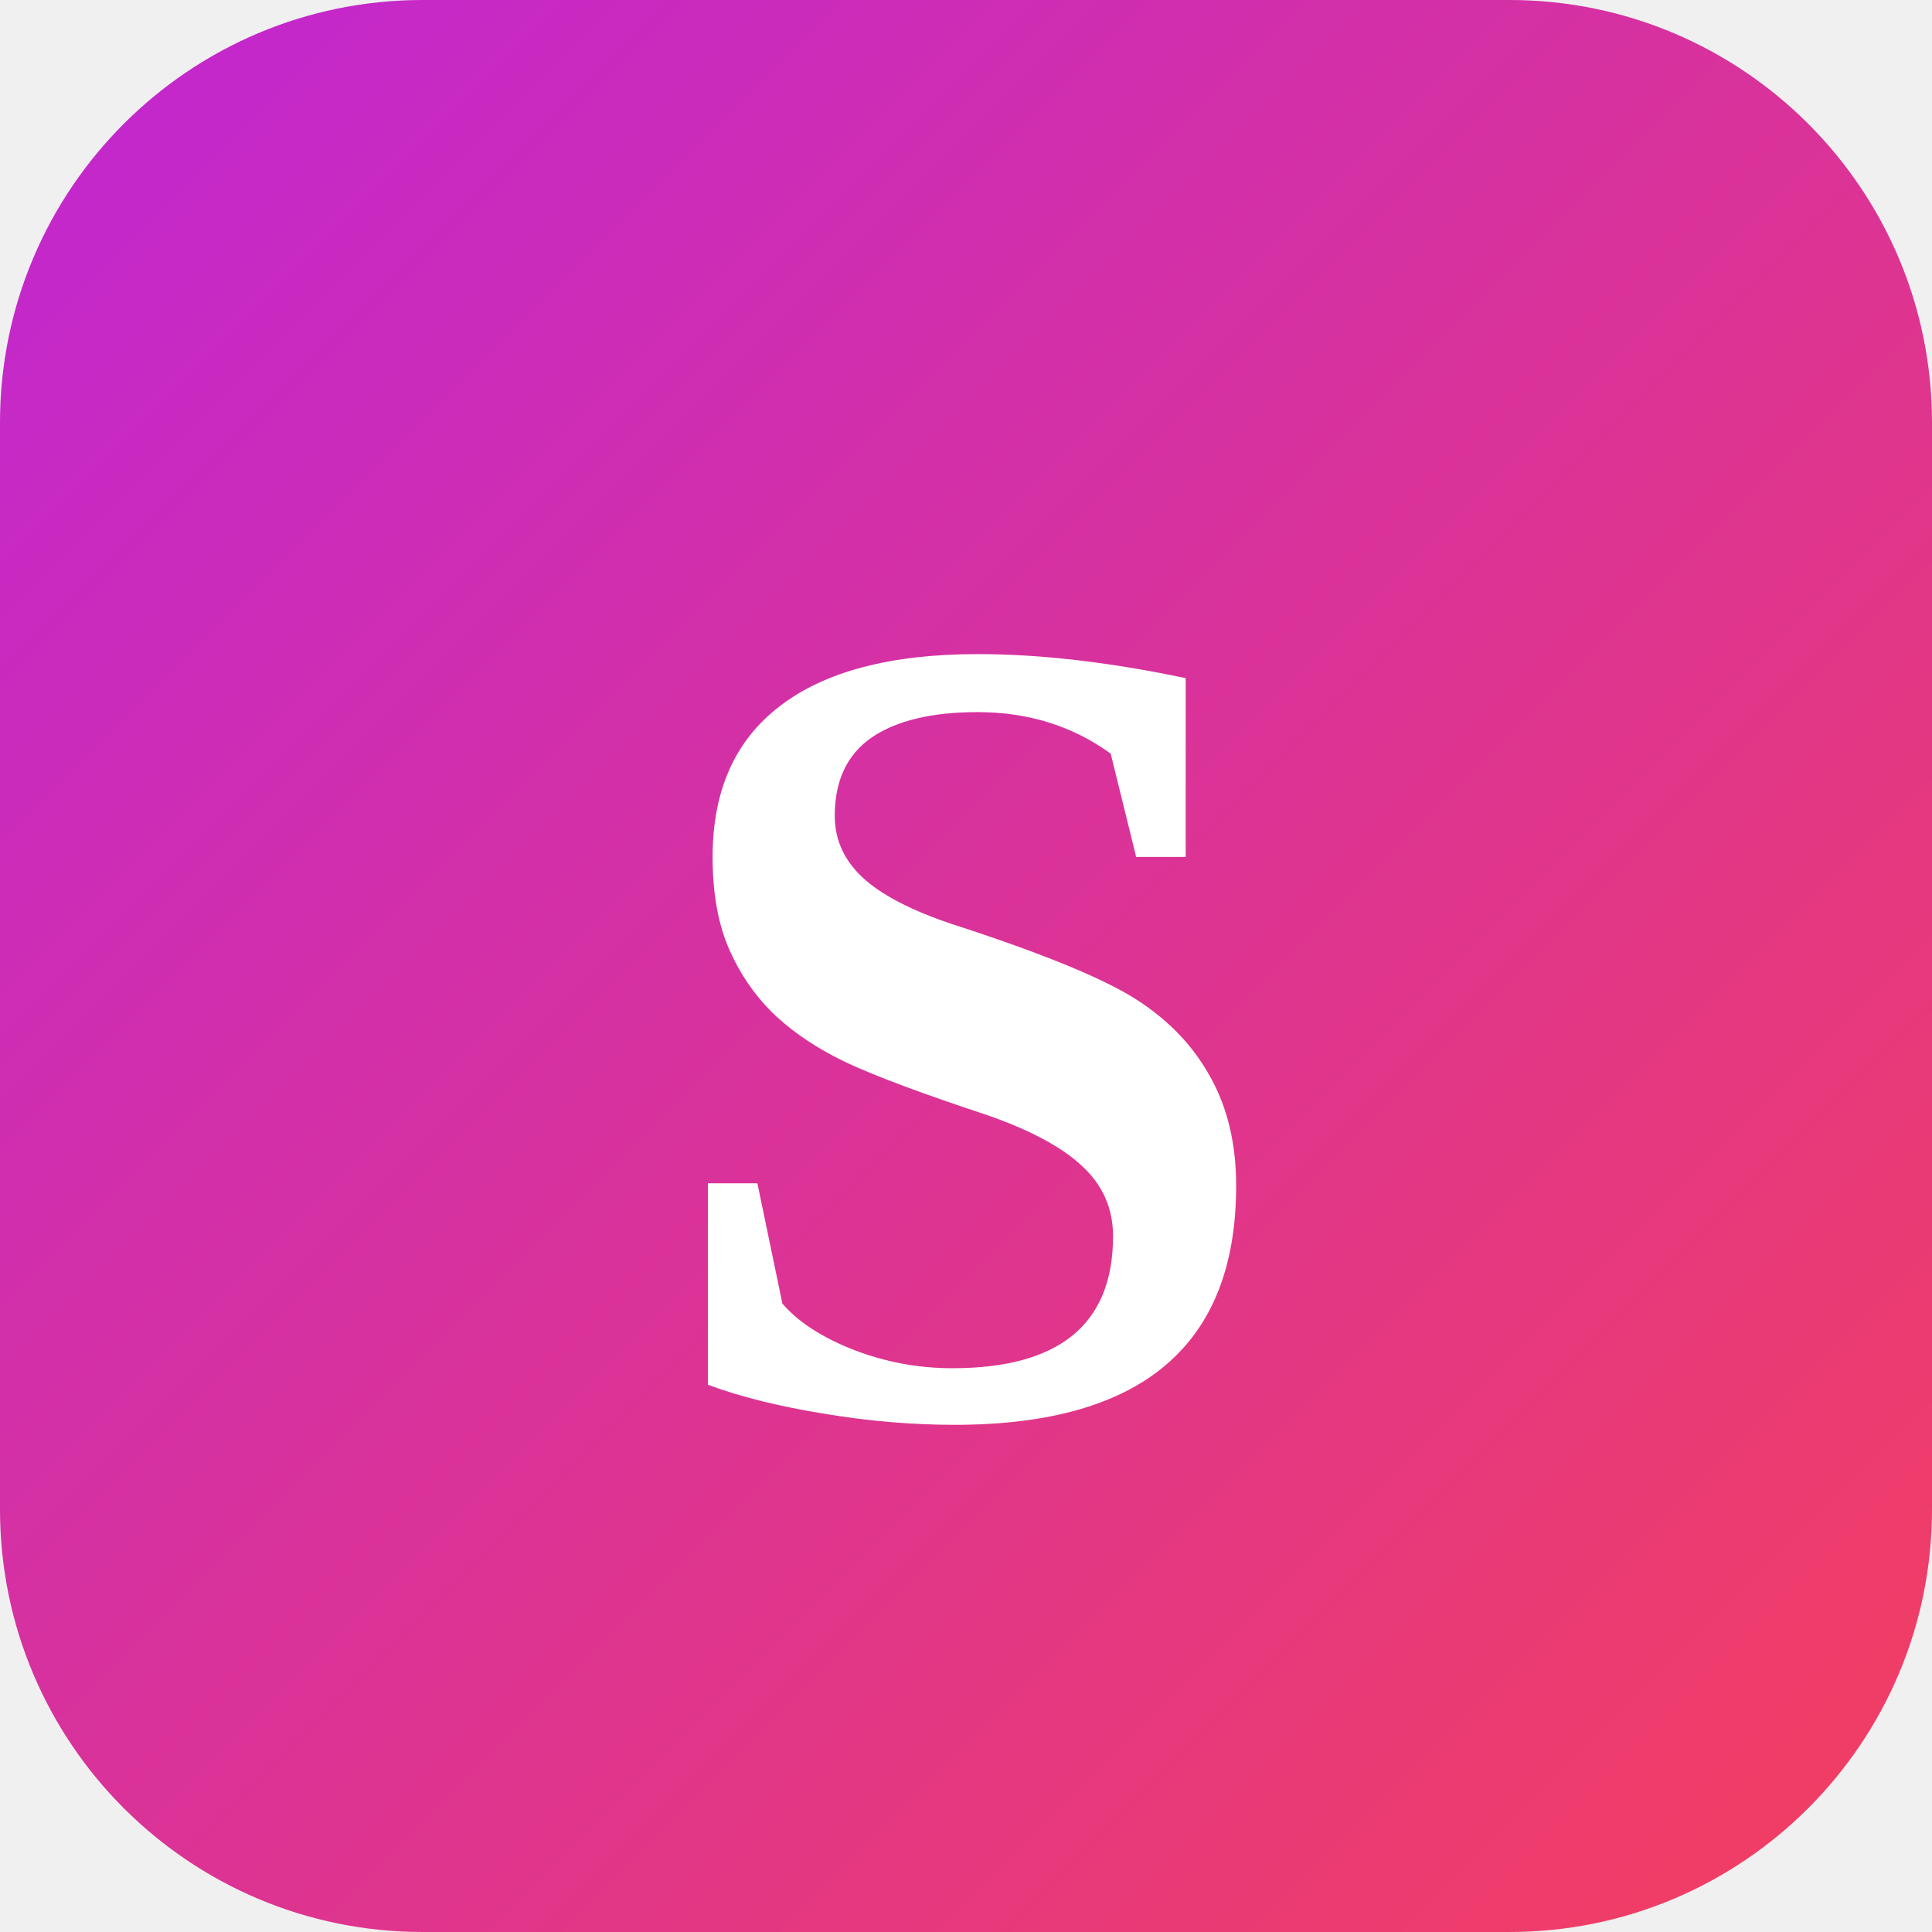
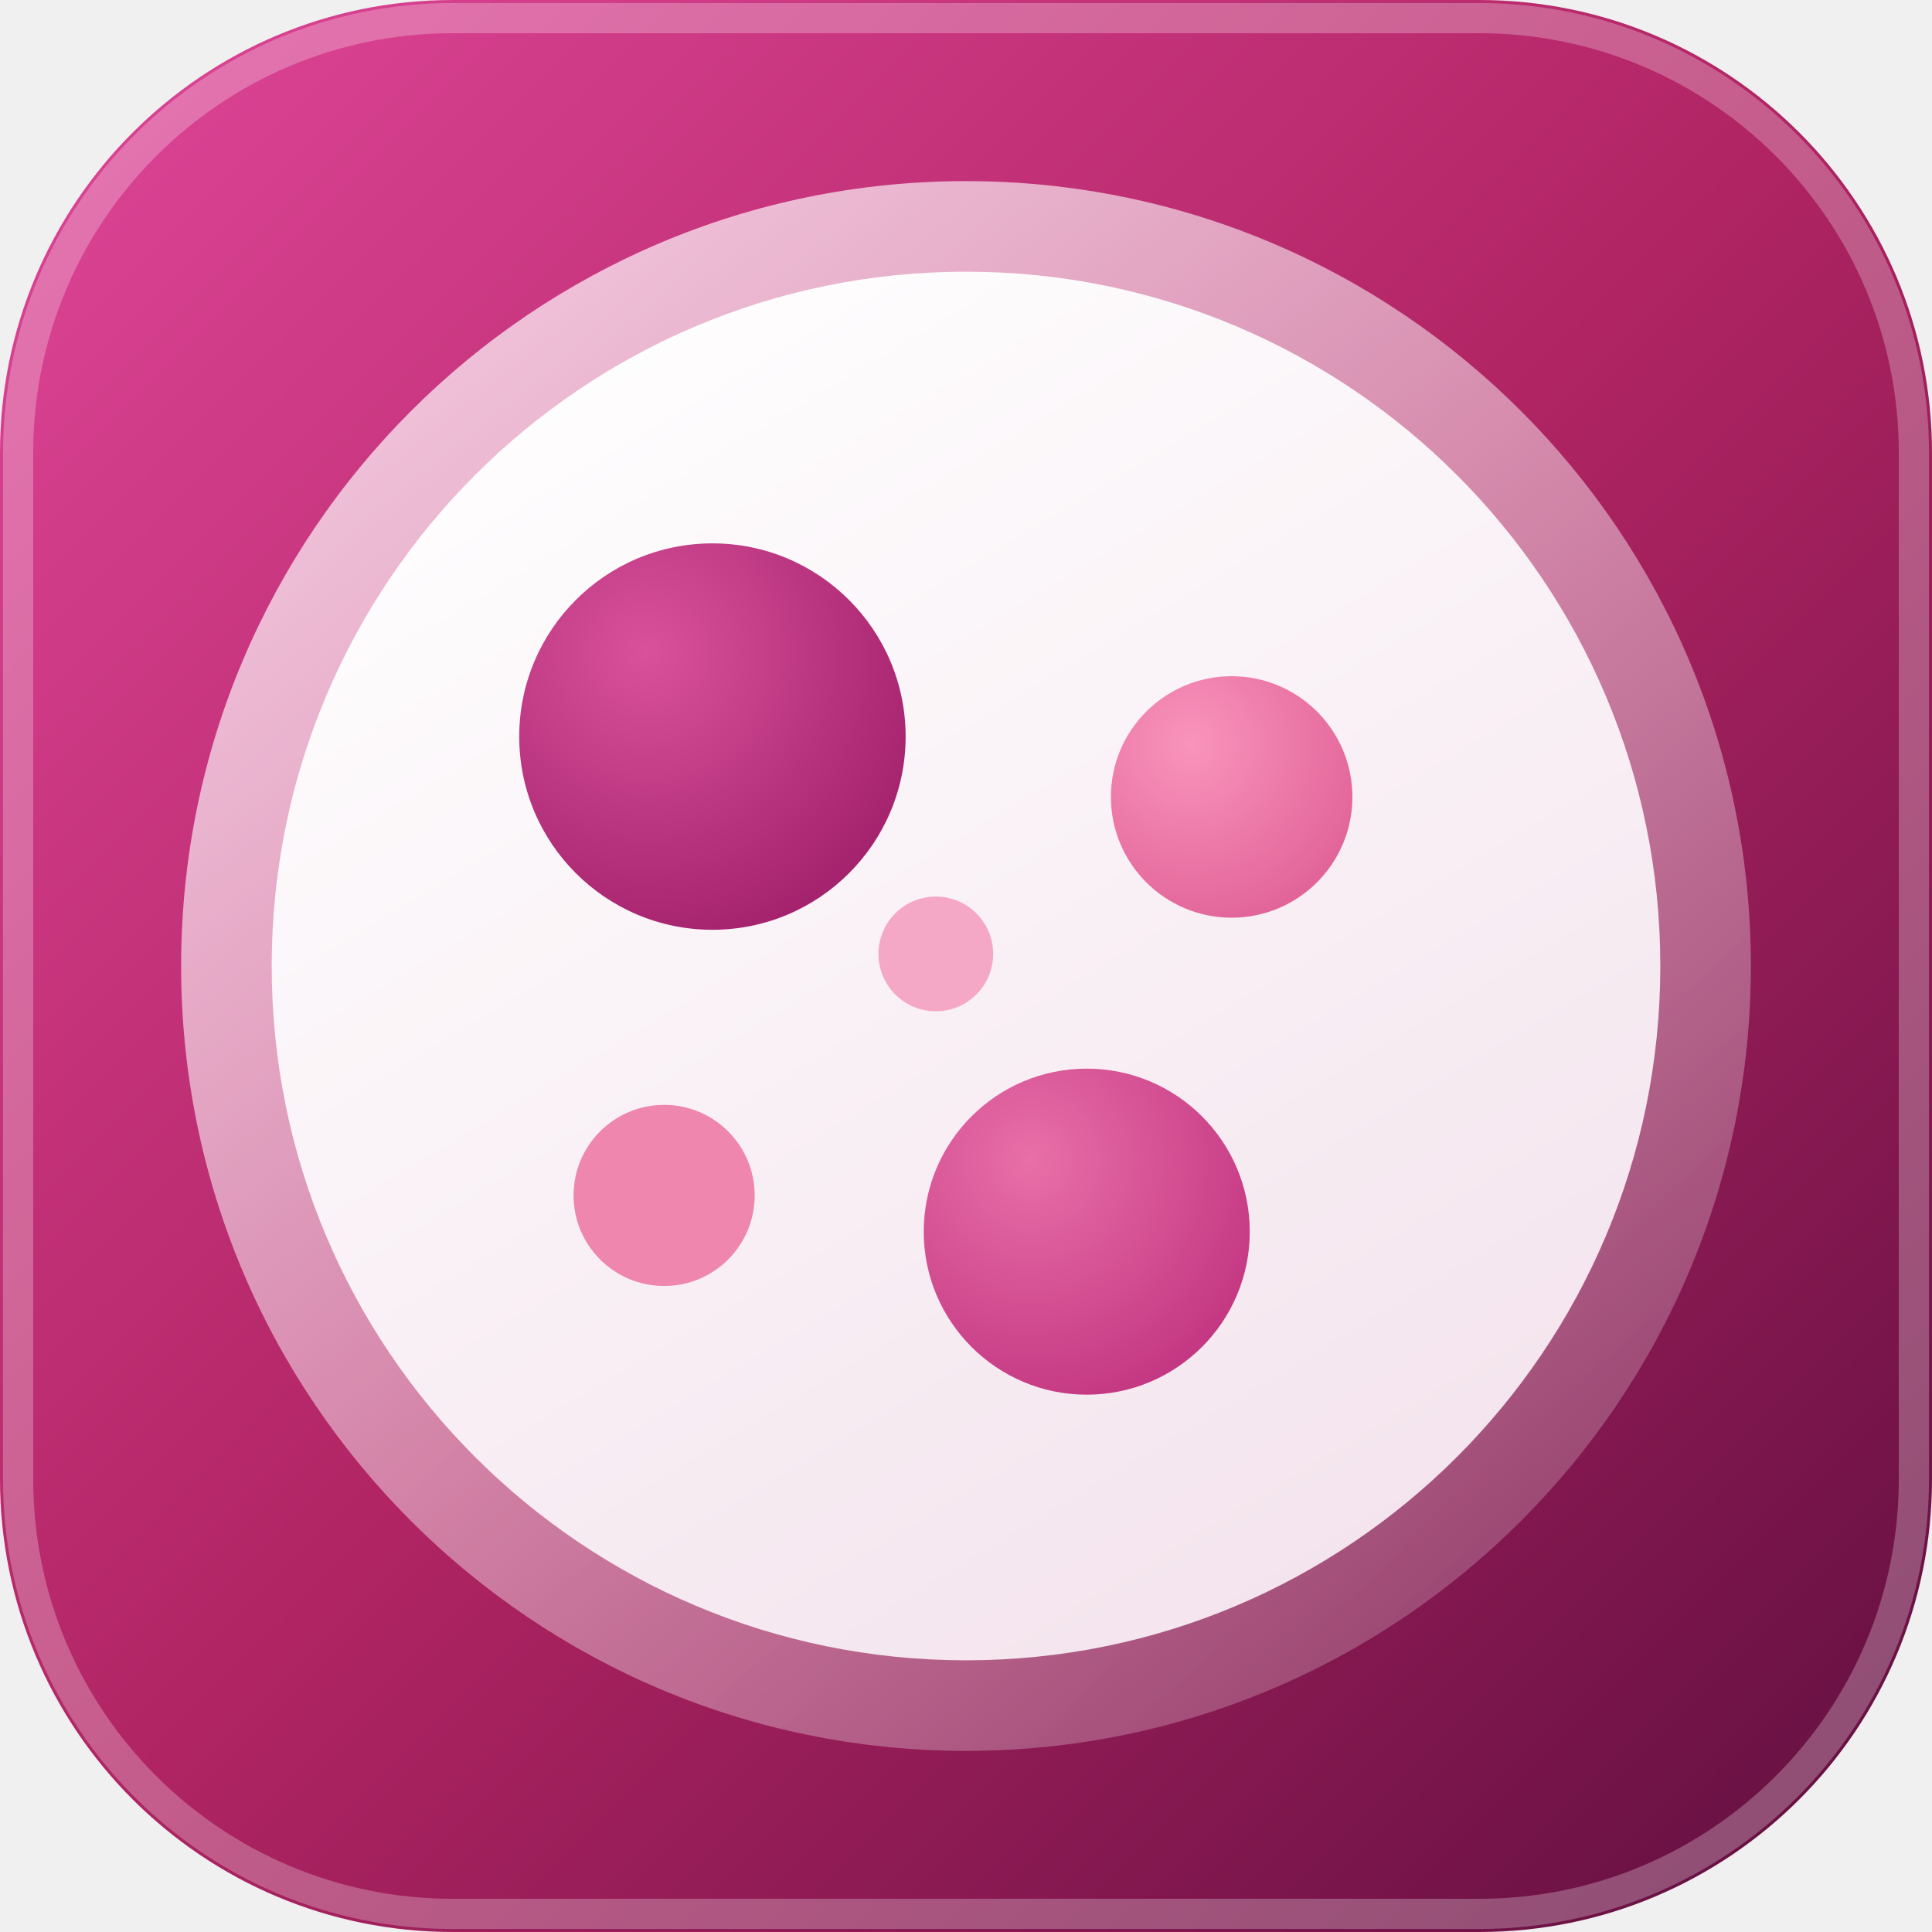
<svg xmlns="http://www.w3.org/2000/svg" viewBox="0 0 64 64" role="img" aria-label="Subculture">
  <defs>
-     <linearGradient id="g" x1="0" y1="0" x2="1" y2="1">
-       <stop offset="0" stop-color="#c026d3" />
-       <stop offset="1" stop-color="#f43f5e" />
+     <linearGradient id="scb-bg" x1="0" y1="0" x2="1" y2="1">
+       <stop offset="0" stop-color="#E0479A" />
+       <stop offset="0.5" stop-color="#B02463" />
+       <stop offset="1" stop-color="#5E0E3F" />
    </linearGradient>
+     <linearGradient id="scb-lid" x1="0.1" y1="0" x2="0.9" y2="1">
+       <stop offset="0" stop-color="#FFFFFF" stop-opacity="0.75" />
+       <stop offset="1" stop-color="#FFFFFF" stop-opacity="0.15" />
+     </linearGradient>
+     <linearGradient id="scb-agar" x1="0.2" y1="0" x2="0.8" y2="1">
+       <stop offset="0" stop-color="#FFFFFF" />
+       <stop offset="1" stop-color="#F3E2EC" />
+     </linearGradient>
+     <radialGradient id="scb-c1" cx="0.33" cy="0.28" r="0.9">
+       <stop offset="0" stop-color="#D9519A" />
+       <stop offset="1" stop-color="#9C1A66" />
+     </radialGradient>
+     <radialGradient id="scb-c2" cx="0.33" cy="0.28" r="0.9">
+       <stop offset="0" stop-color="#F994BC" />
+       <stop offset="1" stop-color="#DE5C93" />
+     </radialGradient>
+     <radialGradient id="scb-c3" cx="0.33" cy="0.28" r="0.9">
+       <stop offset="0" stop-color="#E86FA8" />
+       <stop offset="1" stop-color="#BE2E7C" />
+     </radialGradient>
  </defs>
-   <rect width="64" height="64" rx="14" fill="url(#g)" />
-   <text x="32" y="34" fill="#ffffff" font-family="Newsreader, Georgia, 'Times New Roman', serif" font-size="38" font-weight="600" text-anchor="middle" dominant-baseline="central">S</text>
+   <rect width="64" height="64" rx="15" fill="url(#scb-bg)" />
+   <rect x="0.6" y="0.6" width="62.8" height="62.8" rx="14.4" fill="none" stroke="#FFFFFF" stroke-opacity="0.26" />
+   <circle cx="32" cy="32" r="26" fill="url(#scb-lid)" />
+   <circle cx="32" cy="32" r="23" fill="url(#scb-agar)" />
+   <circle cx="23.6" cy="24.4" r="6.4" fill="url(#scb-c1)" />
+   <circle cx="40.8" cy="26.4" r="4" fill="url(#scb-c2)" />
+   <circle cx="36" cy="40.8" r="5.4" fill="url(#scb-c3)" />
+   <circle cx="22" cy="39.6" r="3" fill="#EE86AE" />
+   <circle cx="31" cy="31.6" r="1.9" fill="#F5A7C6" />
</svg>
